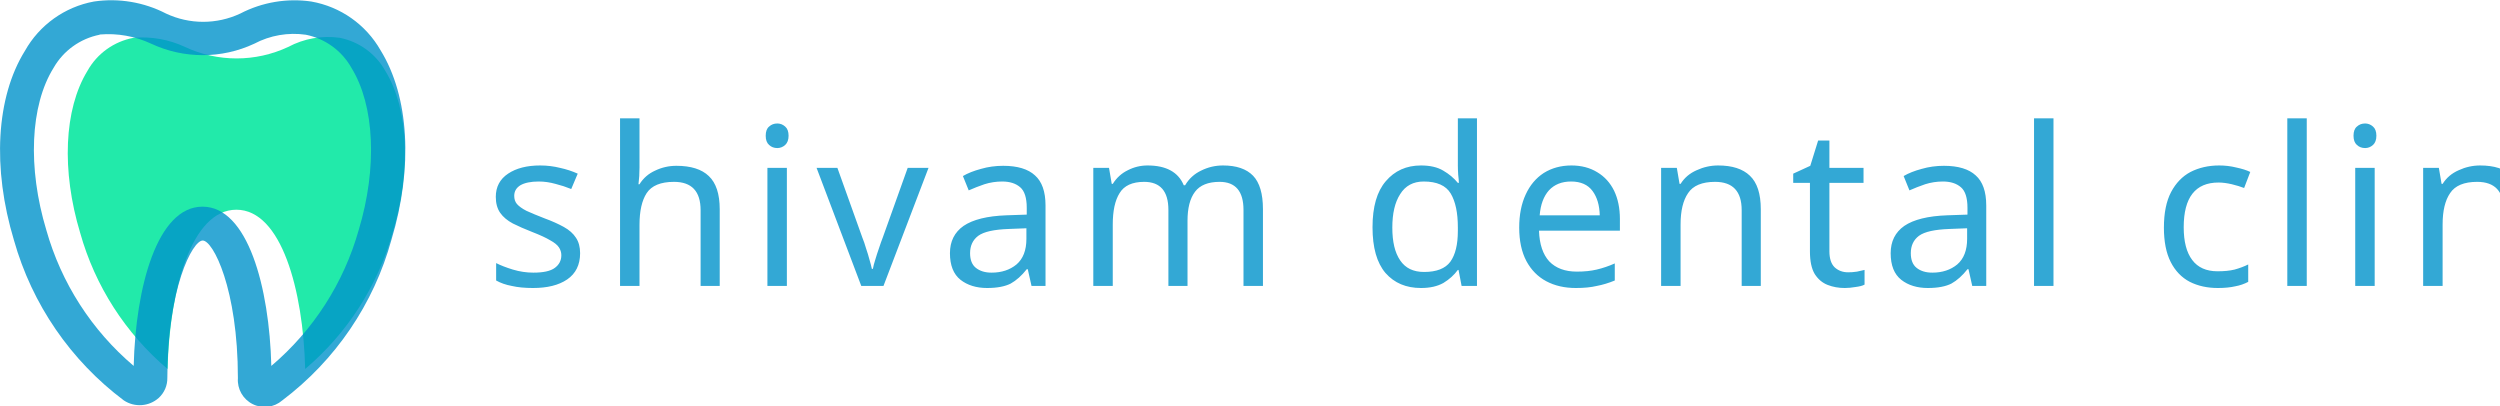
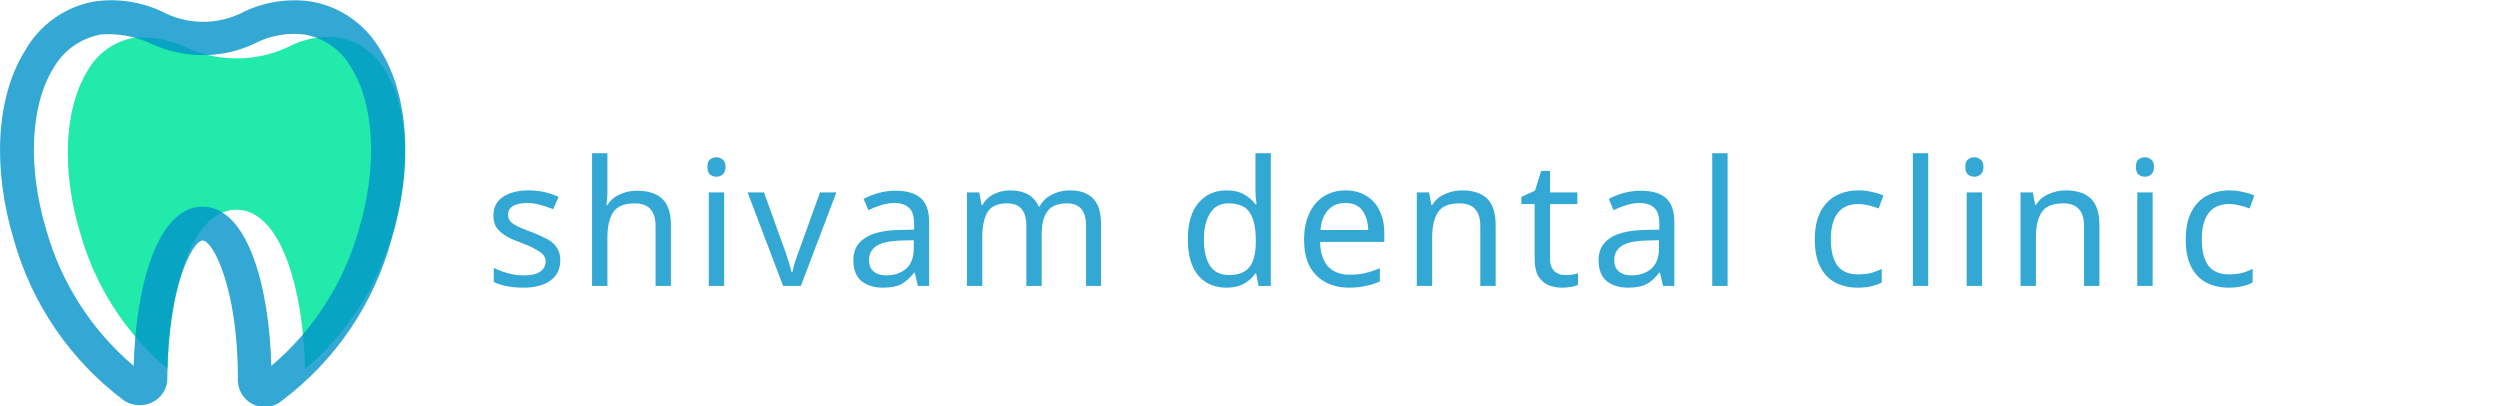
<svg xmlns="http://www.w3.org/2000/svg" viewBox="0 0 114.44 18.57">
  <defs>
-     <style>.cls-1,.cls-4{opacity:0.8;}.cls-1{font-size:10.1px;font-family:Rubik-Medium, Rubik;letter-spacing:0.05em;}.cls-1,.cls-5{fill:#0092ca;}.cls-2{letter-spacing:0.05em;}.cls-3{fill:#22eaaa;}</style>
+     <style>.cls-1,.cls-4{opacity:0.8;}.cls-1{font-size:8px;font-family:Rubik-Medium, Rubik;letter-spacing:0.05em;}.cls-1,.cls-5{fill:#0092ca;}.cls-2{letter-spacing:0.05em;}.cls-3{fill:#22eaaa;}</style>
  </defs>
  <g id="Layer_2" data-name="Layer 2">
    <g id="Layer_1-2" data-name="Layer 1">
      <text class="cls-1" transform="translate(22.18 13.09)">shivam dental clinic</text>
      <path class="cls-3" d="M15.55,1.73a3.87,3.87,0,0,0-2.36.42,5.57,5.57,0,0,1-4.72,0,4.62,4.62,0,0,0-2.35-.42A3.05,3.05,0,0,0,4,3.25C2.93,5,2.81,7.81,3.67,10.66a12.64,12.64,0,0,0,4,6.23c.09-3.62,1.09-7.29,3.15-7.29s3.06,3.68,3.15,7.29a12.64,12.64,0,0,0,4-6.23c.86-2.85.73-5.69-.33-7.41A3.07,3.07,0,0,0,15.55,1.73Z" />
      <g class="cls-4">
        <path class="cls-5" d="M10.89,17.31c0-4.1-1.14-6.3-1.61-6.3s-1.62,2.2-1.62,6.29a1.21,1.21,0,0,1-.4.92,1.31,1.31,0,0,1-1.59.11A13.87,13.87,0,0,1,.64,11c-1-3.31-.82-6.55.5-8.67A4.57,4.57,0,0,1,4.3.07,5.46,5.46,0,0,1,7.6.62,4,4,0,0,0,11,.62,5.37,5.37,0,0,1,14.25.07,4.56,4.56,0,0,1,17.42,2.3c1.31,2.12,1.5,5.36.5,8.67a13.79,13.79,0,0,1-5,7.36A1.23,1.23,0,0,1,10.89,17.31ZM4.56,1.59A3.13,3.13,0,0,0,2.45,3.11c-1.07,1.72-1.19,4.57-.33,7.42a12.66,12.66,0,0,0,4,6.22c.09-3.62,1.08-7.29,3.15-7.29s3.06,3.68,3.15,7.29a12.66,12.66,0,0,0,4-6.22c.86-2.85.73-5.7-.33-7.42A3.09,3.09,0,0,0,14,1.59,3.87,3.87,0,0,0,11.64,2,5.57,5.57,0,0,1,6.92,2a4.64,4.64,0,0,0-2.36-.42Z" />
      </g>
    </g>
  </g>
</svg>
